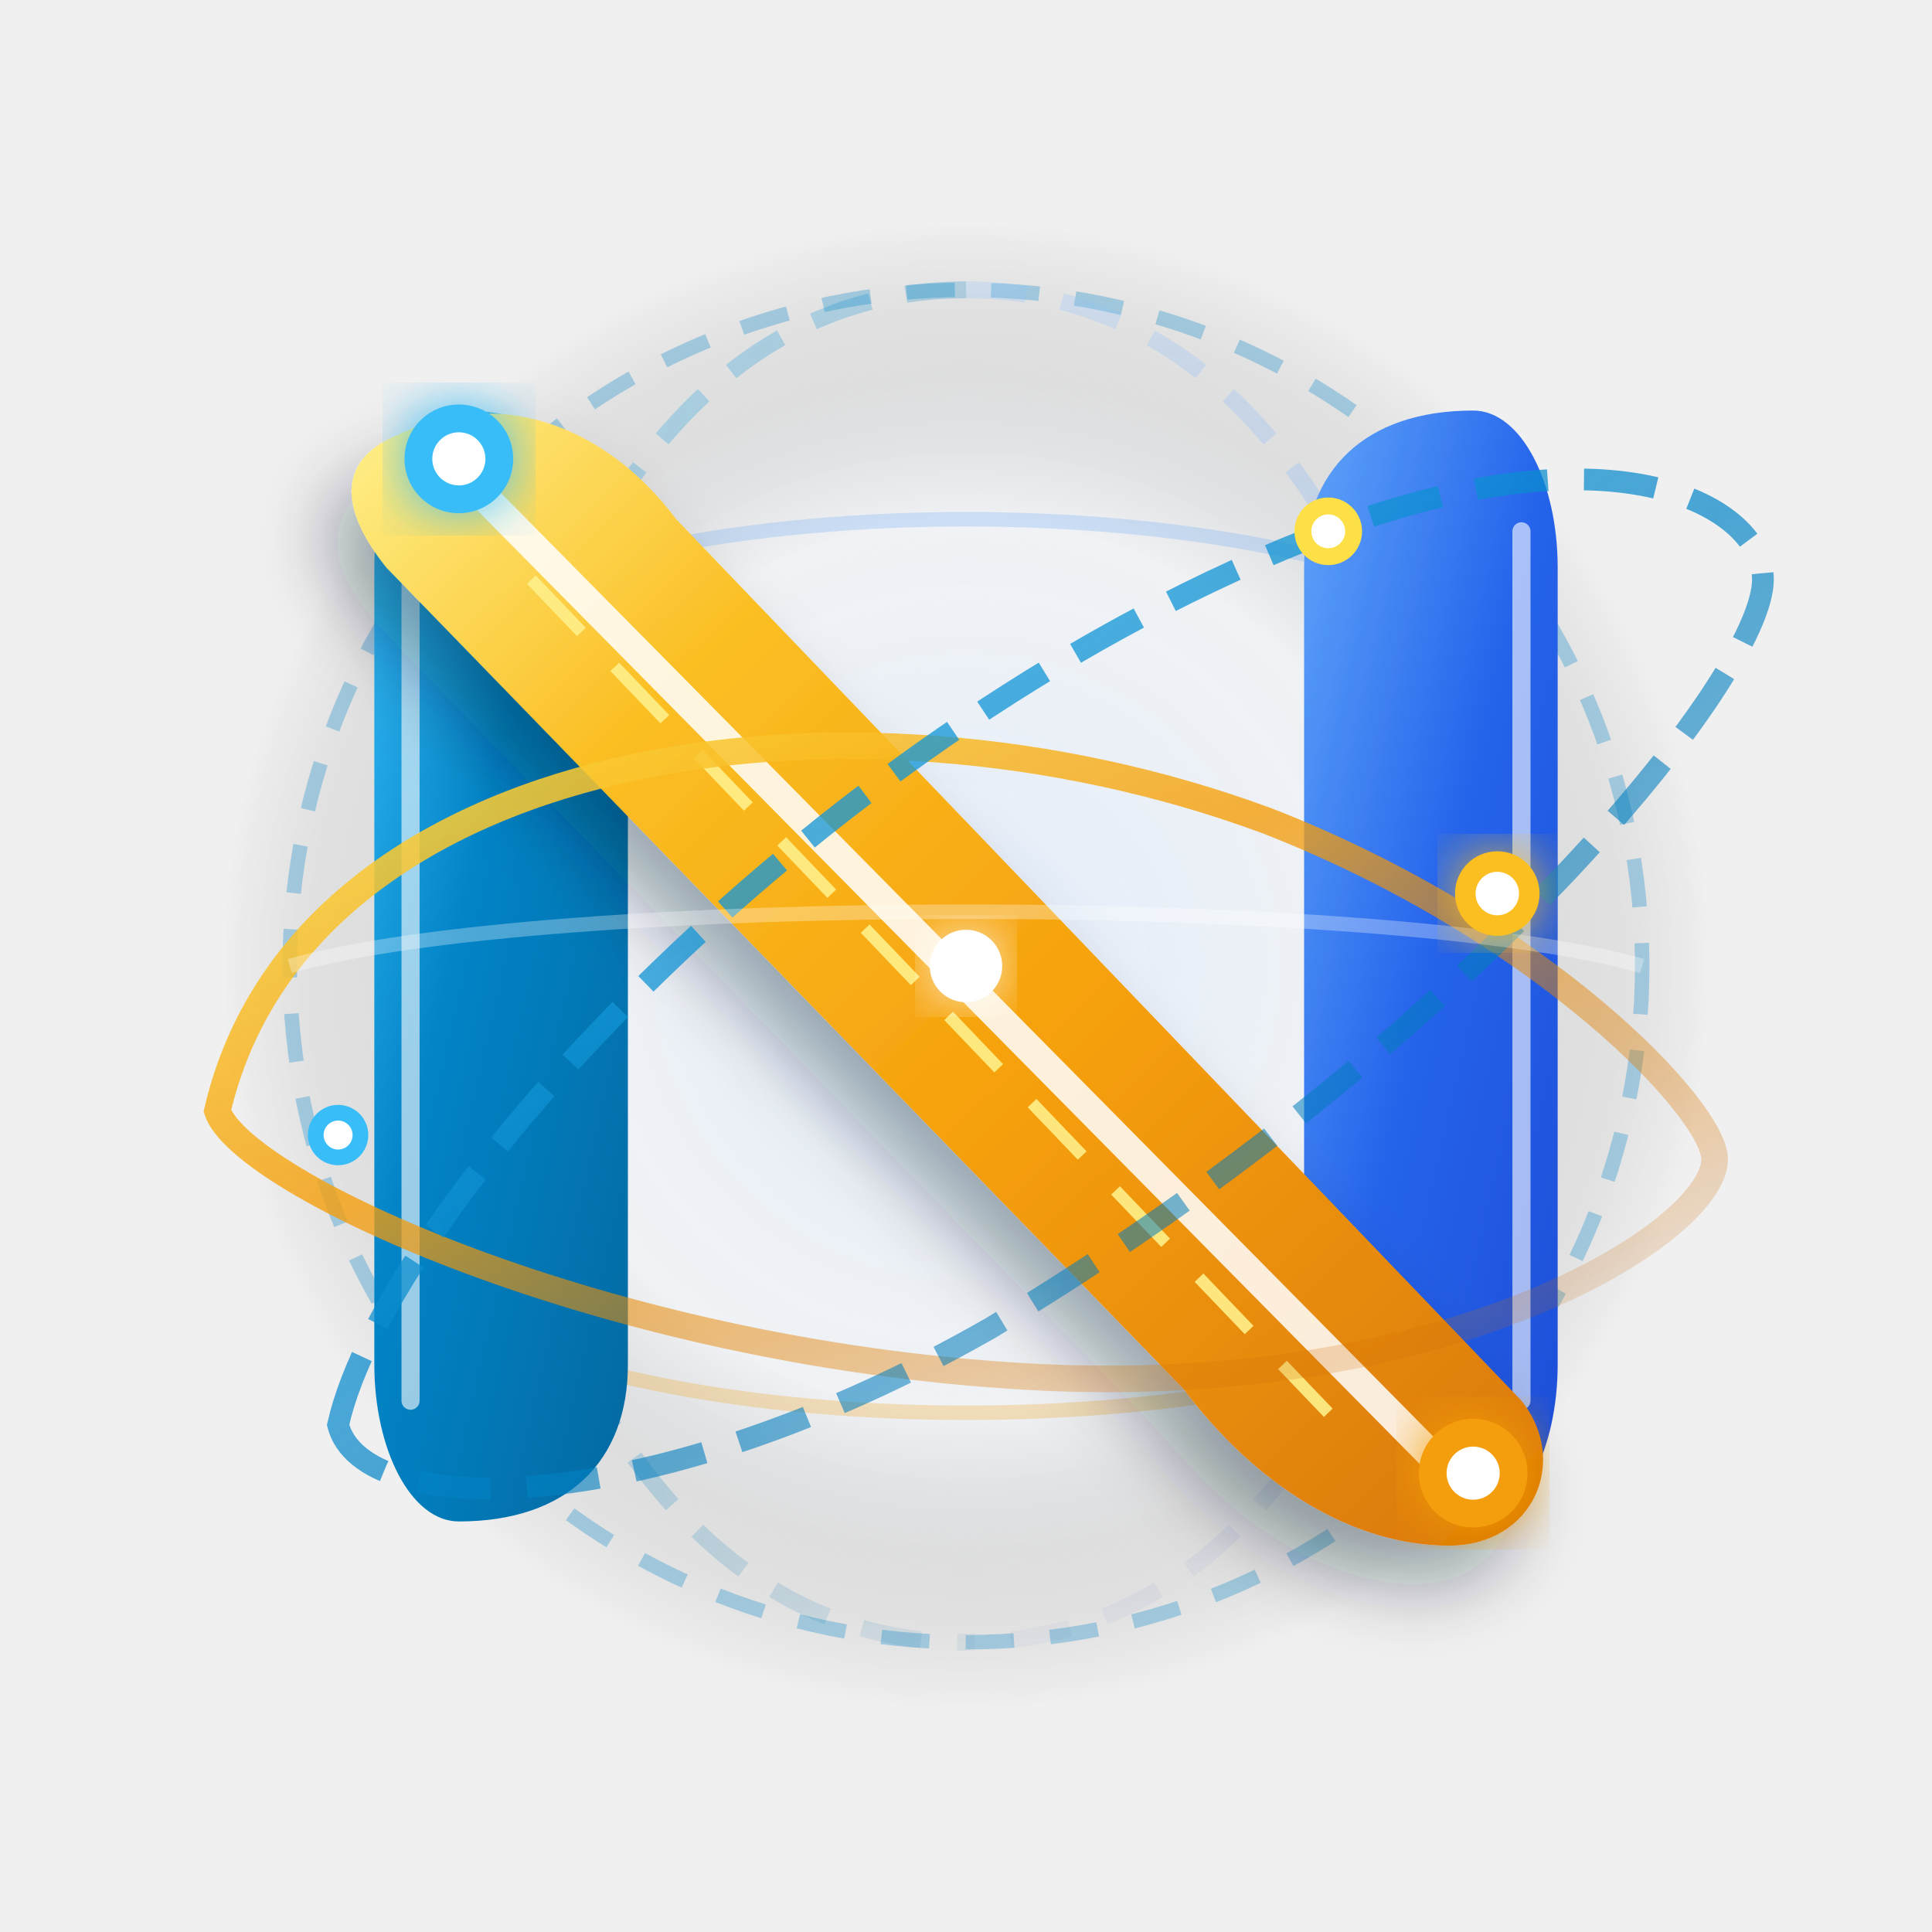
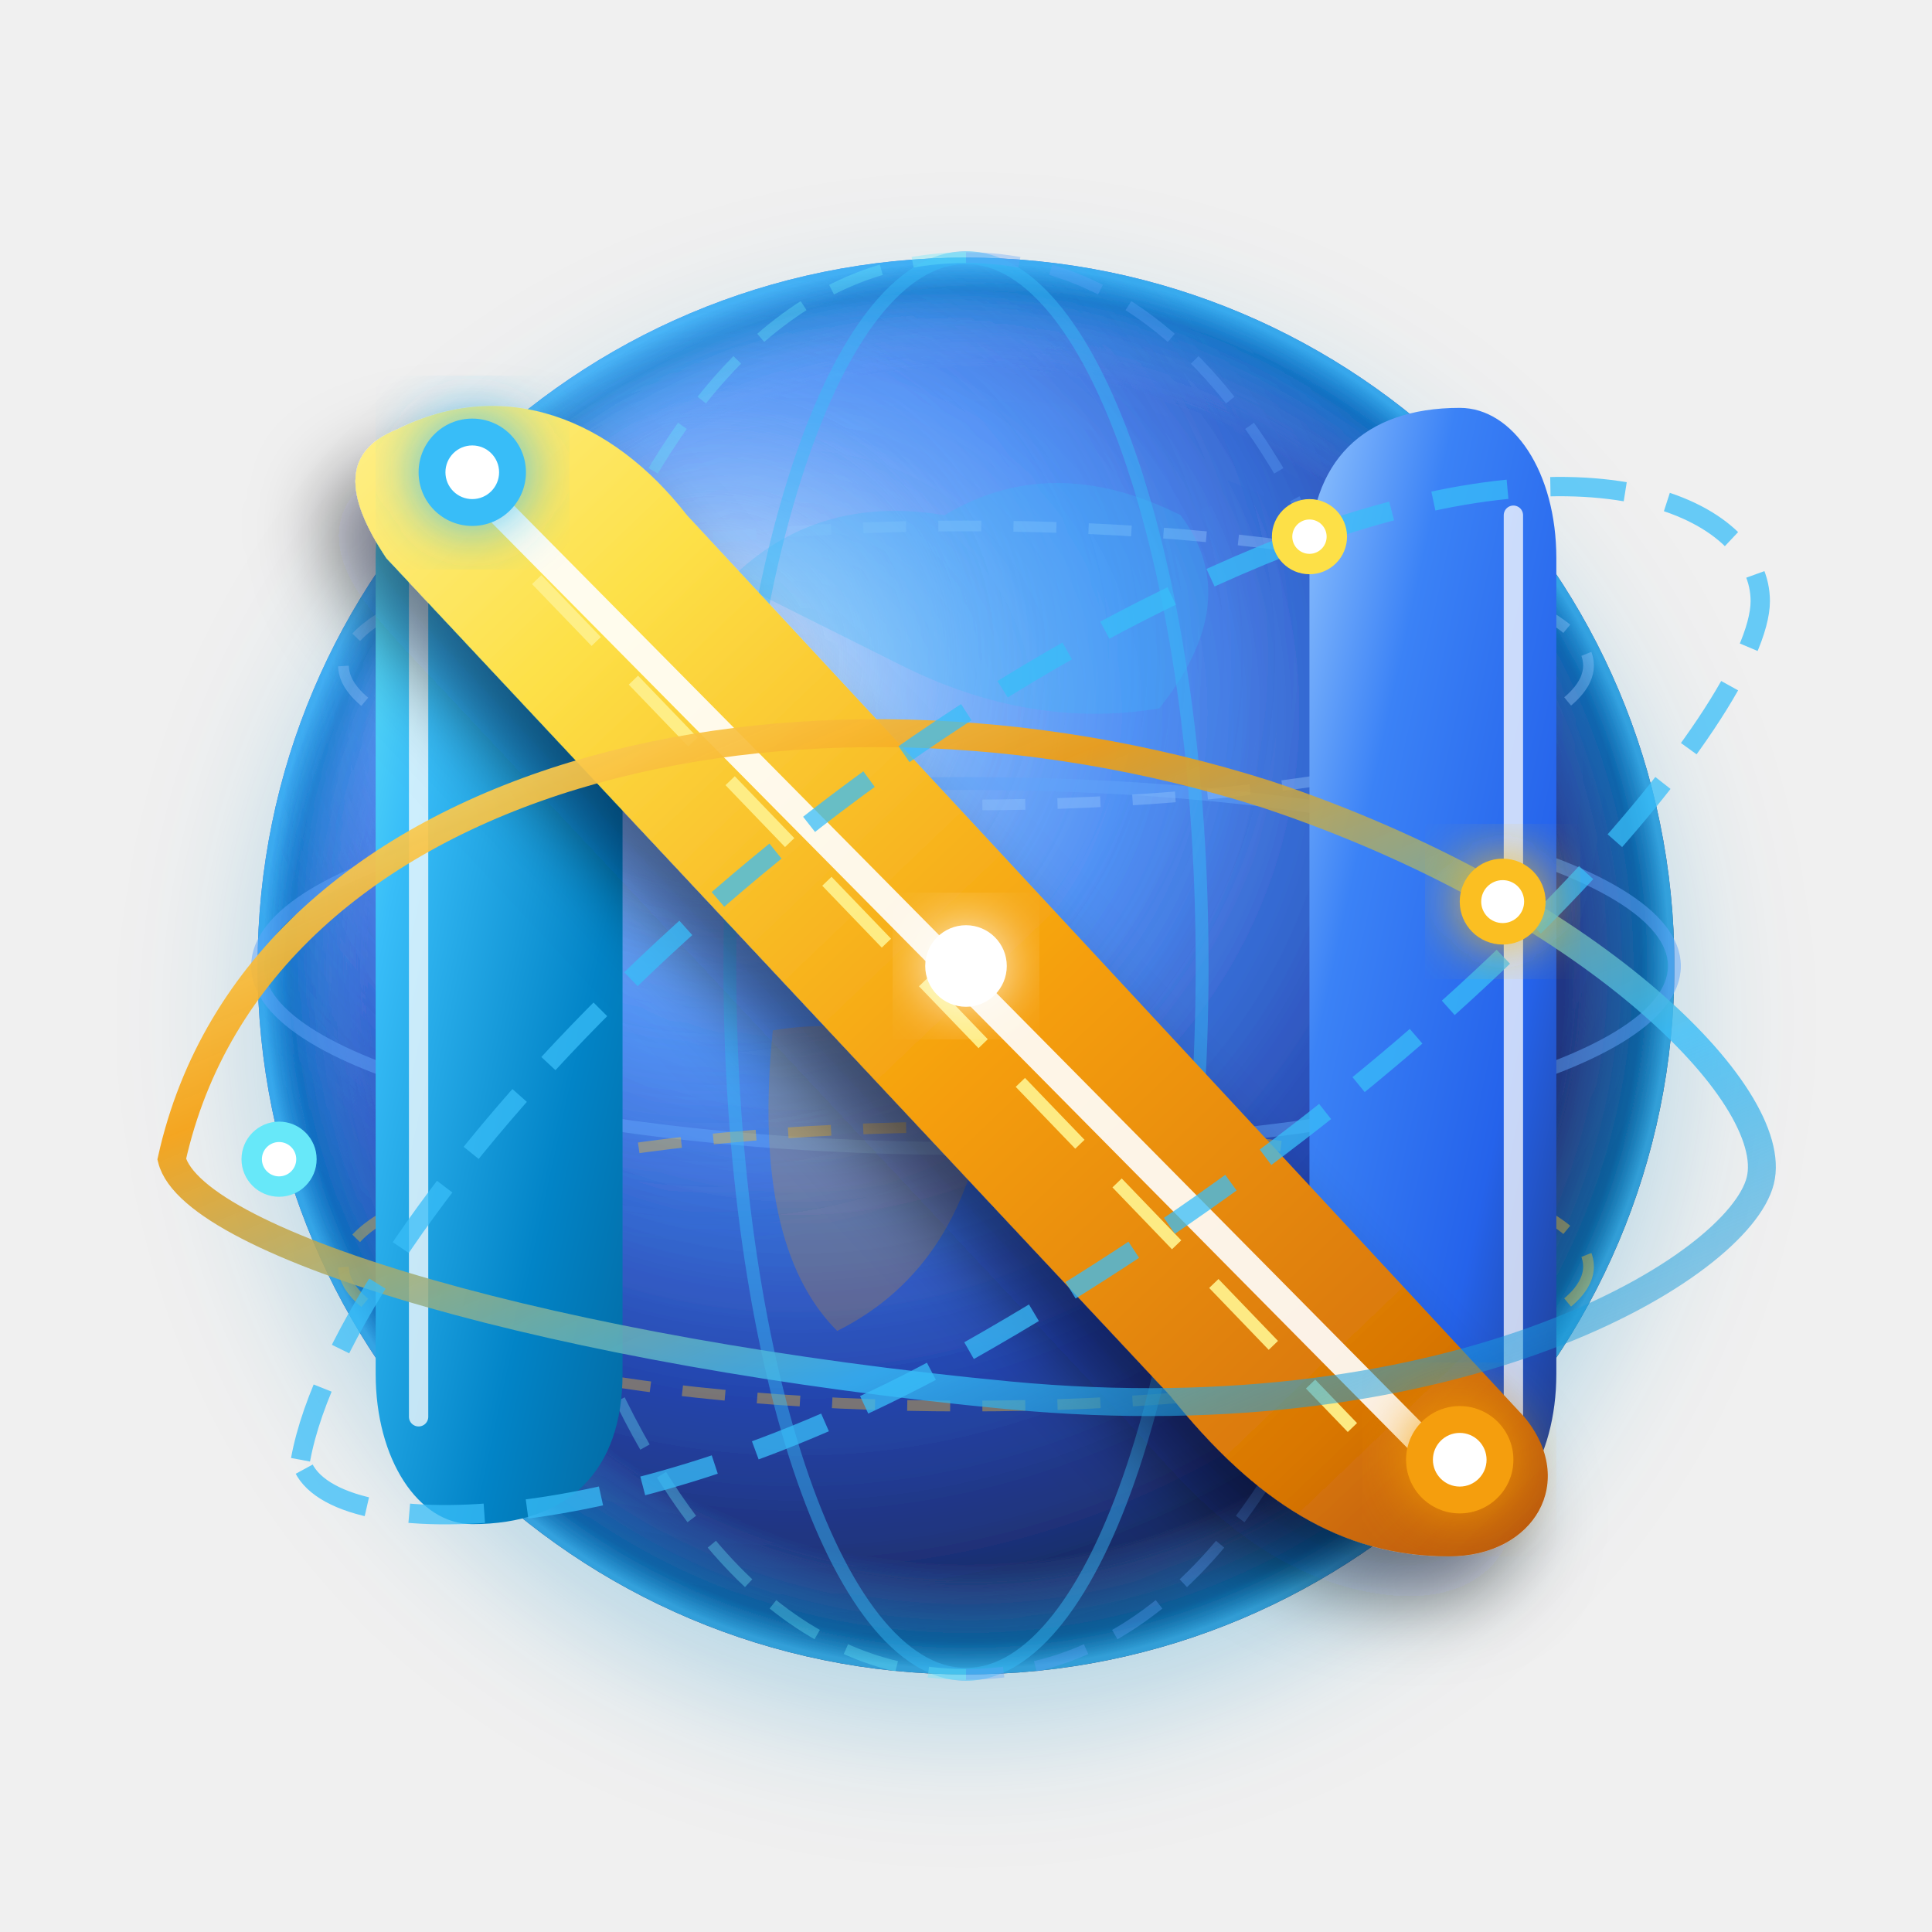
- <svg xmlns="http://www.w3.org/2000/svg" viewBox="0 0 160 160" width="100%" height="100%" fill="none">
+ <svg xmlns="http://www.w3.org/2000/svg" viewBox="0 0 180 180" width="100%" height="100%" fill="none">
  <defs>
-     <radialGradient id="em_globe_glow" cx="50%" cy="50%" r="50%">
-       <stop offset="0%" stop-color="#DBEAFE" stop-opacity="0.75" />
-       <stop offset="60%" stop-color="#EFF6FF" stop-opacity="0.3" />
-       <stop offset="100%" stop-color="#000000" stop-opacity="0" />
+     <radialGradient id="em_globe_sphere" cx="38%" cy="32%" r="68%">
+       <stop offset="0%" stop-color="#93C5FD" stop-opacity="0.9" />
+       <stop offset="35%" stop-color="#3B82F6" stop-opacity="0.85" />
+       <stop offset="70%" stop-color="#1E40AF" stop-opacity="0.95" />
+       <stop offset="100%" stop-color="#172554" stop-opacity="1" />
+     </radialGradient>
+     <radialGradient id="em_globe_rim" cx="50%" cy="50%" r="50%">
+       <stop offset="85%" stop-color="#60A5FA" stop-opacity="0" />
+       <stop offset="96%" stop-color="#0284C7" stop-opacity="0.6" />
+       <stop offset="100%" stop-color="#38BDF8" stop-opacity="0.8" />
+     </radialGradient>
+     <radialGradient id="em_sun_highlight" cx="32%" cy="28%" r="42%">
+       <stop offset="0%" stop-color="#FFFFFF" stop-opacity="0.6" />
+       <stop offset="45%" stop-color="#93C5FD" stop-opacity="0.2" />
+       <stop offset="100%" stop-color="#3B82F6" stop-opacity="0" />
    </radialGradient>
    <linearGradient id="em_n_left_grad" x1="0%" y1="0%" x2="100%" y2="100%">
-       <stop offset="0%" stop-color="#38BDF8" />
-       <stop offset="40%" stop-color="#0284C7" />
+       <stop offset="0%" stop-color="#67E8F9" />
+       <stop offset="25%" stop-color="#38BDF8" />
+       <stop offset="70%" stop-color="#0284C7" />
      <stop offset="100%" stop-color="#0369A1" />
    </linearGradient>
    <linearGradient id="em_n_diagonal_grad" x1="0%" y1="0%" x2="100%" y2="100%">
      <stop offset="0%" stop-color="#FEF08A" />
-       <stop offset="25%" stop-color="#FBBF24" />
-       <stop offset="60%" stop-color="#F59E0B" />
-       <stop offset="100%" stop-color="#D97706" />
+       <stop offset="20%" stop-color="#FDE047" />
+       <stop offset="55%" stop-color="#F59E0B" />
+       <stop offset="85%" stop-color="#D97706" />
+       <stop offset="100%" stop-color="#B45309" />
    </linearGradient>
    <linearGradient id="em_n_right_grad" x1="0%" y1="0%" x2="100%" y2="100%">
-       <stop offset="0%" stop-color="#60A5FA" />
-       <stop offset="50%" stop-color="#2563EB" />
-       <stop offset="100%" stop-color="#1D4ED8" />
+       <stop offset="0%" stop-color="#93C5FD" />
+       <stop offset="30%" stop-color="#3B82F6" />
+       <stop offset="70%" stop-color="#2563EB" />
+       <stop offset="100%" stop-color="#1E3A8A" />
    </linearGradient>
-     <linearGradient id="em_orbit_gold" x1="0%" y1="0%" x2="100%" y2="100%">
-       <stop offset="0%" stop-color="#FDE047" stop-opacity="0.9" />
-       <stop offset="40%" stop-color="#F59E0B" stop-opacity="0.8" />
-       <stop offset="80%" stop-color="#D97706" stop-opacity="0.3" />
-       <stop offset="100%" stop-color="#B45309" stop-opacity="0" />
+     <linearGradient id="em_orbit_ring_grad" x1="0%" y1="0%" x2="100%" y2="100%">
+       <stop offset="0%" stop-color="#FEF08A" stop-opacity="0.95" />
+       <stop offset="30%" stop-color="#F59E0B" stop-opacity="0.9" />
+       <stop offset="70%" stop-color="#38BDF8" stop-opacity="0.8" />
+       <stop offset="100%" stop-color="#0284C7" stop-opacity="0.3" />
    </linearGradient>
-     <linearGradient id="em_orbit_cyan" x1="0%" y1="0%" x2="100%" y2="100%">
-       <stop offset="0%" stop-color="#38BDF8" stop-opacity="0.9" />
-       <stop offset="50%" stop-color="#0284C7" stop-opacity="0.7" />
-       <stop offset="100%" stop-color="#0369A1" stop-opacity="0.2" />
-     </linearGradient>
-     <linearGradient id="em_orbit_meridian" x1="0%" y1="0%" x2="0%" y2="100%">
-       <stop offset="0%" stop-color="#93C5FD" stop-opacity="0.8" />
-       <stop offset="50%" stop-color="#3B82F6" stop-opacity="0.5" />
-       <stop offset="100%" stop-color="#1E40AF" stop-opacity="0.1" />
-     </linearGradient>
-     <filter id="em_node_glow" x="-20%" y="-20%" width="140%" height="140%">
-       <feGaussianBlur stdDeviation="2.5" result="blur" />
+     <filter id="em_node_glow" x="-40%" y="-40%" width="180%" height="180%">
+       <feGaussianBlur stdDeviation="2.8" result="blur" />
      <feComposite in="SourceGraphic" in2="blur" operator="over" />
    </filter>
-     <filter id="em_ribbon_shadow" x="-30%" y="-30%" width="160%" height="160%">
-       <feDropShadow dx="-2" dy="3.5" stdDeviation="3" flood-color="#0F172A" flood-opacity="0.35" />
+     <filter id="em_ribbon_shadow" x="-40%" y="-40%" width="180%" height="180%">
+       <feDropShadow dx="-2.5" dy="4" stdDeviation="3.5" flood-color="#020617" flood-opacity="0.5" />
+     </filter>
+     <filter id="em_globe_shadow" x="-20%" y="-20%" width="140%" height="140%">
+       <feDropShadow dx="0" dy="5" stdDeviation="6" flood-color="#0284C7" flood-opacity="0.25" />
    </filter>
  </defs>
-   <g id="noormexa-emblem-svg">
-     <circle cx="80" cy="80" r="62" fill="url(#em_globe_glow)" />
-     <circle cx="80" cy="80" r="56" stroke="#0284C7" stroke-width="1.2" stroke-dasharray="4 3" stroke-opacity="0.3" />
-     <path d="M 80,24 C 44,24 38,80 38,80 C 38,80 44,136 80,136" stroke="url(#em_orbit_cyan)" stroke-width="1.4" stroke-opacity="0.35" stroke-dasharray="5 3" fill="none" />
-     <path d="M 80,24 C 116,24 122,80 122,80 C 122,80 116,136 80,136" stroke="url(#em_orbit_meridian)" stroke-width="1.4" stroke-opacity="0.35" stroke-dasharray="5 3" fill="none" />
-     <path d="M 36,52 C 55,40 105,40 124,52" stroke="#60A5FA" stroke-width="1.2" stroke-opacity="0.25" fill="none" />
-     <path d="M 36,108 C 55,120 105,120 124,108" stroke="#F59E0B" stroke-width="1.2" stroke-opacity="0.25" fill="none" />
-     <path d="M 38,34           C 47,34 52,39 52,47           L 52,113           C 52,121 47,126 38,126           C 34,126 31,120 31,113           L 31,47           C 31,40 34,34 38,34 Z" fill="url(#em_n_left_grad)" />
-     <path d="M 34,44 L 34,116" stroke="#FFFFFF" stroke-width="1.5" stroke-linecap="round" stroke-opacity="0.6" fill="none" />
-     <path d="M 122,34           C 126,34 129,40 129,47           L 129,113           C 129,120 126,126 122,126           C 113,126 108,121 108,113           L 108,47           C 108,39 113,34 122,34 Z" fill="url(#em_n_right_grad)" />
-     <path d="M 126,44 L 126,116" stroke="#FFFFFF" stroke-width="1.5" stroke-linecap="round" stroke-opacity="0.6" fill="none" />
-     <path d="M 33,36           C 41,32 50,35 56,43           L 126,116           C 130,121 127,128 120,128           C 112,128 104,123 98,115           L 32,47           C 28,42 28,38 33,36 Z" fill="url(#em_n_diagonal_grad)" filter="url(#em_ribbon_shadow)" />
-     <path d="M 37,38 L 121,123" stroke="#FFFFFF" stroke-width="2.4" stroke-linecap="round" stroke-opacity="0.85" fill="none" />
-     <path d="M 44,48 L 110,117" stroke="#FEF08A" stroke-width="1" stroke-dasharray="6 4" stroke-opacity="0.9" fill="none" />
-     <path d="M 18,92           C 25,62 70,55 105,68           C 128,77 142,92 142,96           C 142,102 120,116 85,114           C 50,112 20,98 18,92 Z" stroke="url(#em_orbit_gold)" stroke-width="2.2" fill="none" />
-     <path d="M 28,118           C 32,100 68,60 110,44           C 134,35 146,42 146,48           C 146,56 122,86 82,110           C 54,126 30,126 28,118 Z" stroke="url(#em_orbit_cyan)" stroke-width="1.8" stroke-dasharray="6 3" fill="none" />
-     <path d="M 24,80 C 45,74 115,74 136,80" stroke="#FFFFFF" stroke-width="1.2" stroke-opacity="0.3" fill="none" />
-     <circle cx="38" cy="38" r="4.5" fill="#38BDF8" filter="url(#em_node_glow)" />
-     <circle cx="38" cy="38" r="2.2" fill="#FFFFFF" />
-     <circle cx="124" cy="74" r="3.5" fill="#FBBF24" filter="url(#em_node_glow)" />
-     <circle cx="124" cy="74" r="1.8" fill="#FFFFFF" />
-     <circle cx="122" cy="122" r="4.5" fill="#F59E0B" filter="url(#em_node_glow)" />
-     <circle cx="122" cy="122" r="2.2" fill="#FFFFFF" />
-     <circle cx="28" cy="94" r="2.5" fill="#38BDF8" />
-     <circle cx="28" cy="94" r="1.2" fill="#FFFFFF" />
-     <circle cx="110" cy="44" r="2.8" fill="#FDE047" />
-     <circle cx="110" cy="44" r="1.4" fill="#FFFFFF" />
-     <circle cx="80" cy="80" r="3" fill="#FFFFFF" filter="url(#em_node_glow)" />
+   <g id="noormexa-emblem-3d">
+     <g filter="url(#em_globe_shadow)">
+       <circle cx="90" cy="90" r="66" fill="url(#em_globe_sphere)" />
+       <circle cx="90" cy="90" r="66" fill="url(#em_globe_rim)" />
+       <circle cx="90" cy="90" r="66" fill="url(#em_sun_highlight)" />
+     </g>
+     <ellipse cx="90" cy="90" rx="66" ry="17" stroke="#60A5FA" stroke-width="1.2" stroke-opacity="0.5" fill="none" />
+     <ellipse cx="90" cy="62" rx="58" ry="13" stroke="#93C5FD" stroke-width="1" stroke-dasharray="4 3" stroke-opacity="0.4" fill="none" />
+     <ellipse cx="90" cy="118" rx="58" ry="13" stroke="#FBBF24" stroke-width="1" stroke-dasharray="4 3" stroke-opacity="0.4" fill="none" />
+     <ellipse cx="90" cy="90" rx="22" ry="66" stroke="#38BDF8" stroke-width="1.2" stroke-opacity="0.45" fill="none" />
+     <path d="M 90,24 C 54,24 46,90 46,90 C 46,90 54,156 90,156" stroke="#67E8F9" stroke-width="1" stroke-dasharray="5 3" stroke-opacity="0.35" fill="none" />
+     <path d="M 90,24 C 126,24 134,90 134,90 C 134,90 126,156 90,156" stroke="#60A5FA" stroke-width="1" stroke-dasharray="5 3" stroke-opacity="0.35" fill="none" />
+     <path d="M 68,54 Q 76,46 88,48 Q 98,42 110,48 Q 116,56 108,66 Q 96,68 84,62 Z" fill="#38BDF8" fill-opacity="0.25" />
+     <path d="M 72,96 Q 84,94 92,102 Q 90,118 78,124 Q 70,116 72,96 Z" fill="#F59E0B" fill-opacity="0.22" />
+     <path d="M 44,38           C 53,38 58,43 58,52           L 58,128           C 58,137 53,142 44,142           C 39,142 35,136 35,128           L 35,52           C 35,44 39,38 44,38 Z" fill="url(#em_n_left_grad)" />
+     <path d="M 39,48 L 39,132" stroke="#FFFFFF" stroke-width="1.8" stroke-linecap="round" stroke-opacity="0.75" fill="none" />
+     <path d="M 136,38           C 141,38 145,44 145,52           L 145,128           C 145,136 141,142 136,142           C 127,142 122,137 122,128           L 122,52           C 122,43 127,38 136,38 Z" fill="url(#em_n_right_grad)" />
+     <path d="M 141,48 L 141,132" stroke="#FFFFFF" stroke-width="1.8" stroke-linecap="round" stroke-opacity="0.75" fill="none" />
+     <path d="M 37,40           C 47,35 57,39 64,48           L 142,132           C 147,138 143,145 135,145           C 125,145 117,140 109,130           L 36,52           C 32,46 32,42 37,40 Z" fill="url(#em_n_diagonal_grad)" filter="url(#em_ribbon_shadow)" />
+     <path d="M 42,43 L 137,139" stroke="#FFFFFF" stroke-width="2.6" stroke-linecap="round" stroke-opacity="0.9" fill="none" />
+     <path d="M 50,54 L 126,133" stroke="#FEF08A" stroke-width="1.2" stroke-dasharray="8 5" stroke-opacity="0.95" fill="none" />
+     <path d="M 16,108           C 24,72 74,60 118,74           C 148,84 166,102 164,110           C 162,118 136,134 94,130           C 52,126 18,116 16,108 Z" stroke="url(#em_orbit_ring_grad)" stroke-width="2.6" fill="none" />
+     <path d="M 28,136           C 32,114 74,68 122,50           C 150,40 164,48 164,56           C 164,66 136,100 90,126           C 58,144 30,144 28,136 Z" stroke="#38BDF8" stroke-width="1.8" stroke-dasharray="7 4" stroke-opacity="0.75" fill="none" />
+     <circle cx="44" cy="44" r="5" fill="#38BDF8" filter="url(#em_node_glow)" />
+     <circle cx="44" cy="44" r="2.5" fill="#FFFFFF" />
+     <circle cx="136" cy="136" r="5" fill="#F59E0B" filter="url(#em_node_glow)" />
+     <circle cx="136" cy="136" r="2.5" fill="#FFFFFF" />
+     <circle cx="140" cy="84" r="4" fill="#FBBF24" filter="url(#em_node_glow)" />
+     <circle cx="140" cy="84" r="2" fill="#FFFFFF" />
+     <circle cx="26" cy="108" r="3.5" fill="#67E8F9" />
+     <circle cx="26" cy="108" r="1.6" fill="#FFFFFF" />
+     <circle cx="122" cy="50" r="3.5" fill="#FDE047" />
+     <circle cx="122" cy="50" r="1.6" fill="#FFFFFF" />
+     <circle cx="90" cy="90" r="3.8" fill="#FFFFFF" filter="url(#em_node_glow)" />
  </g>
</svg>
